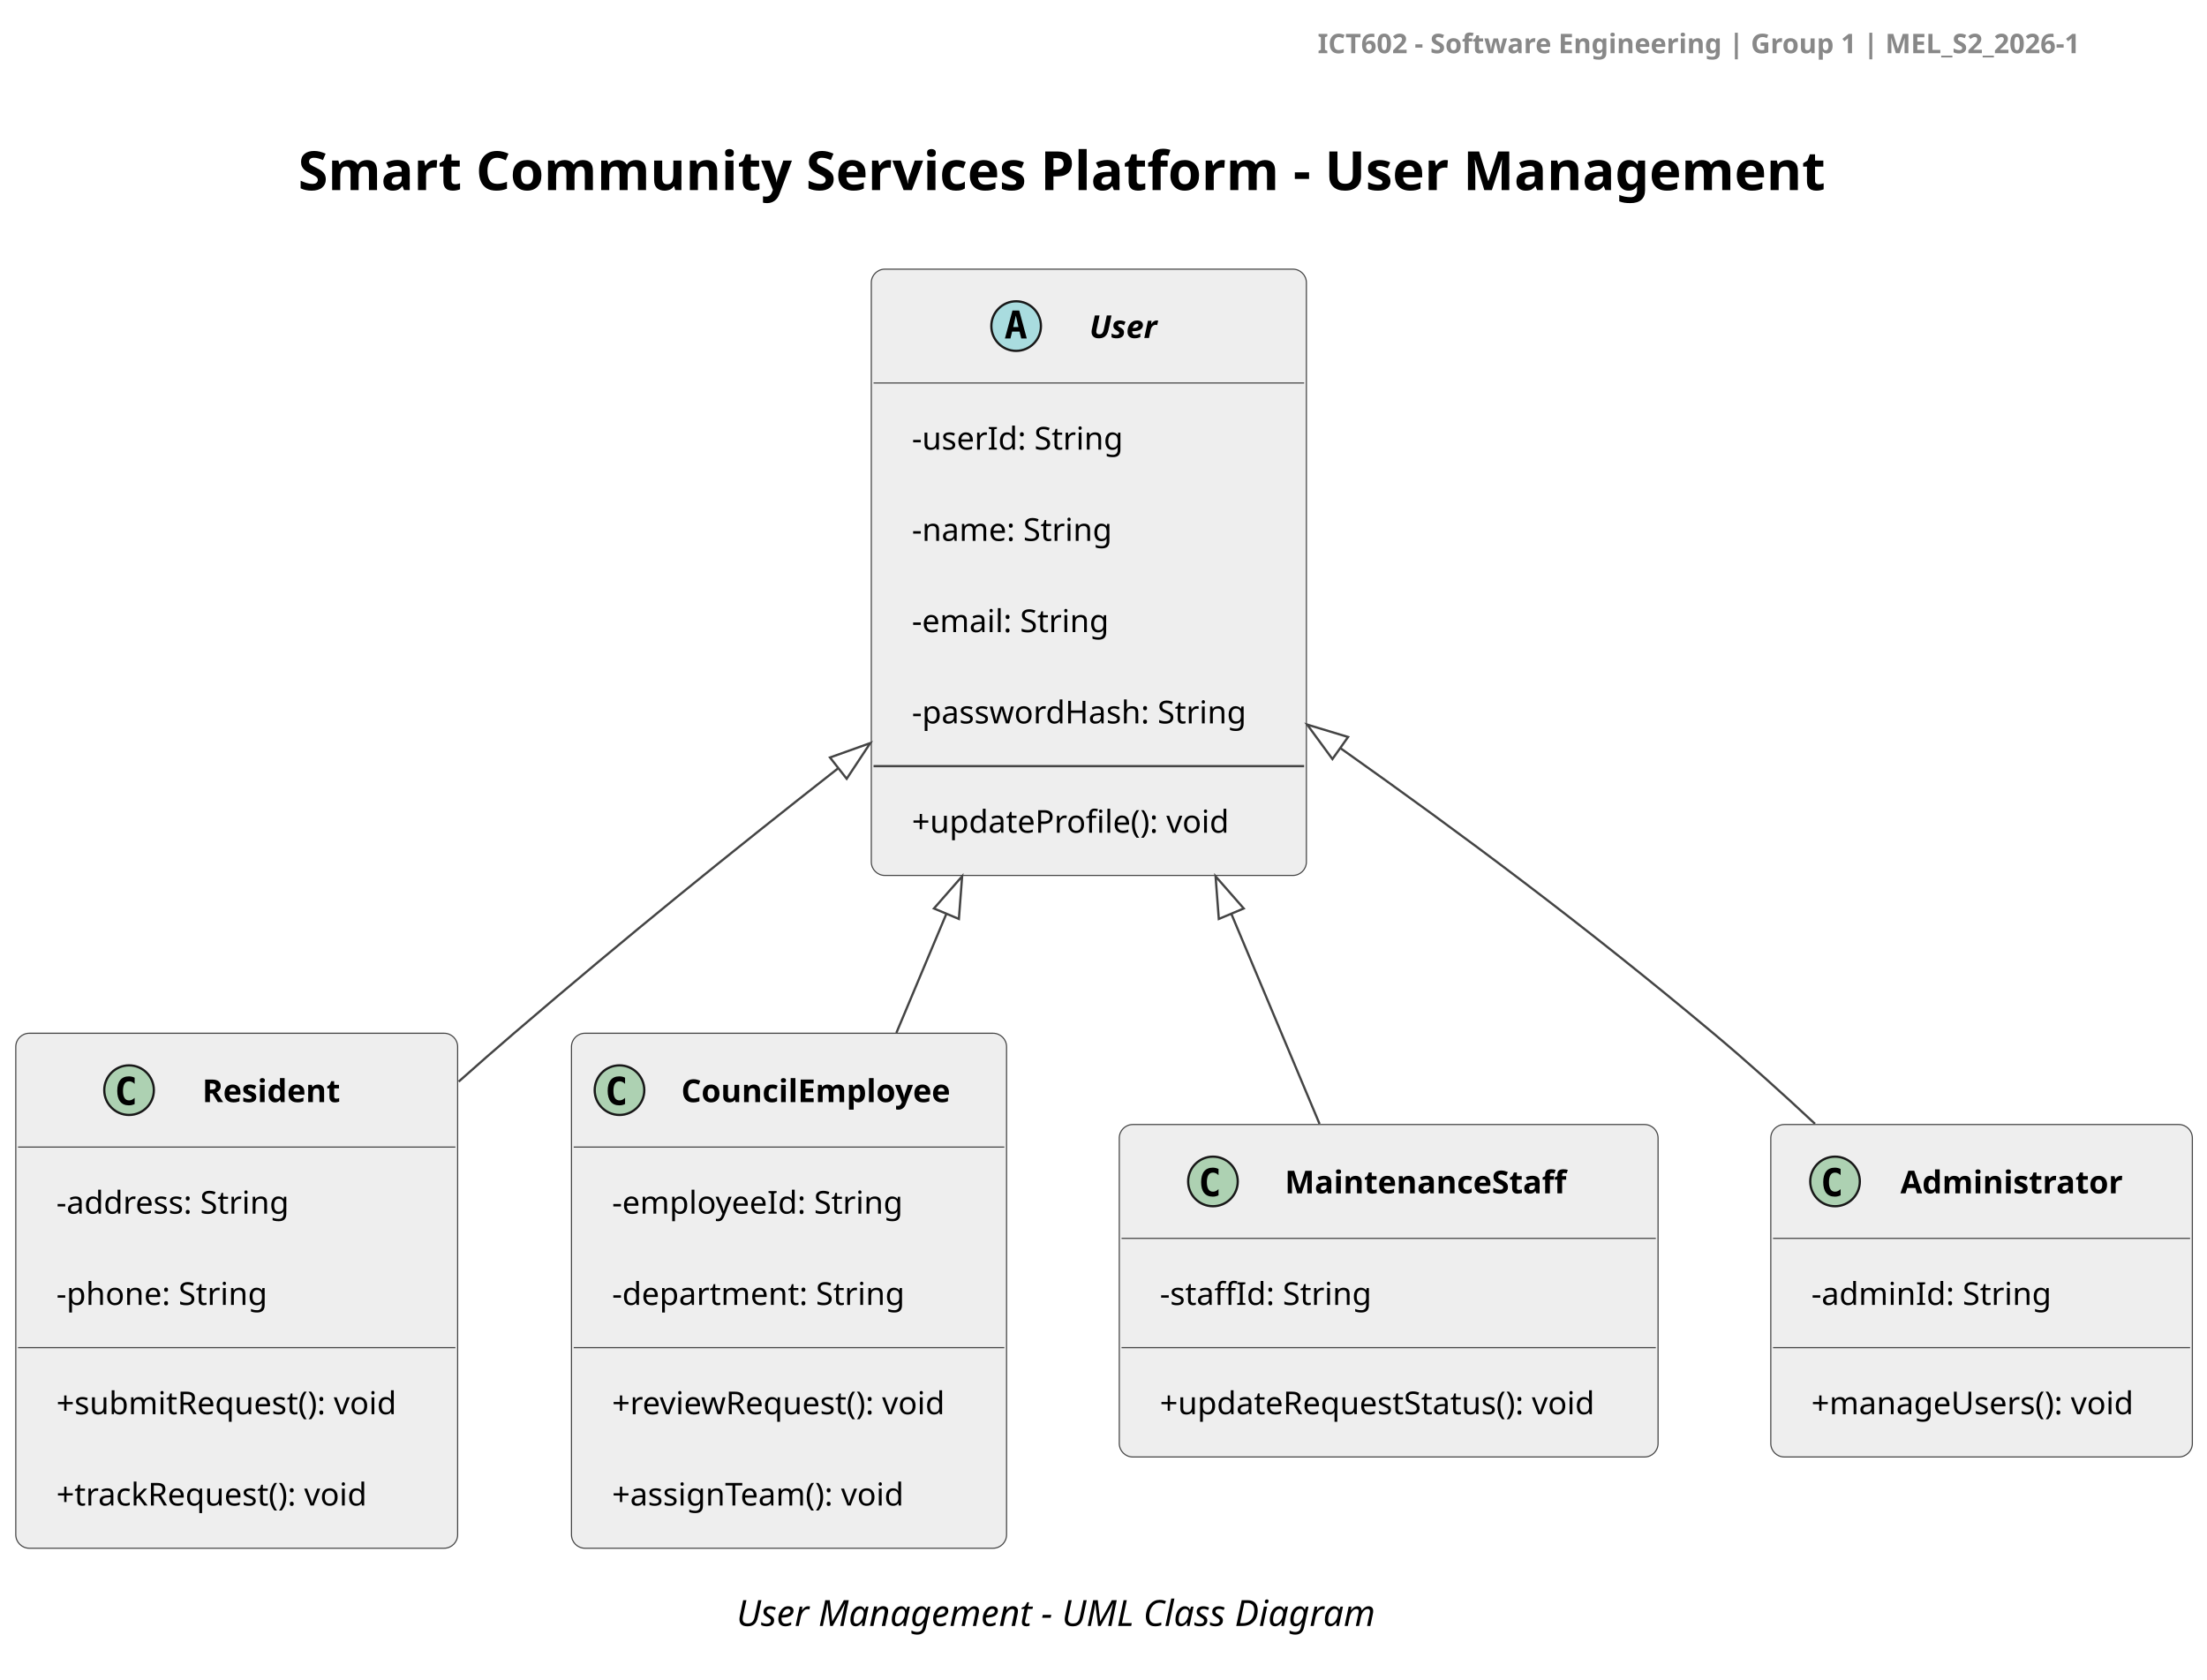
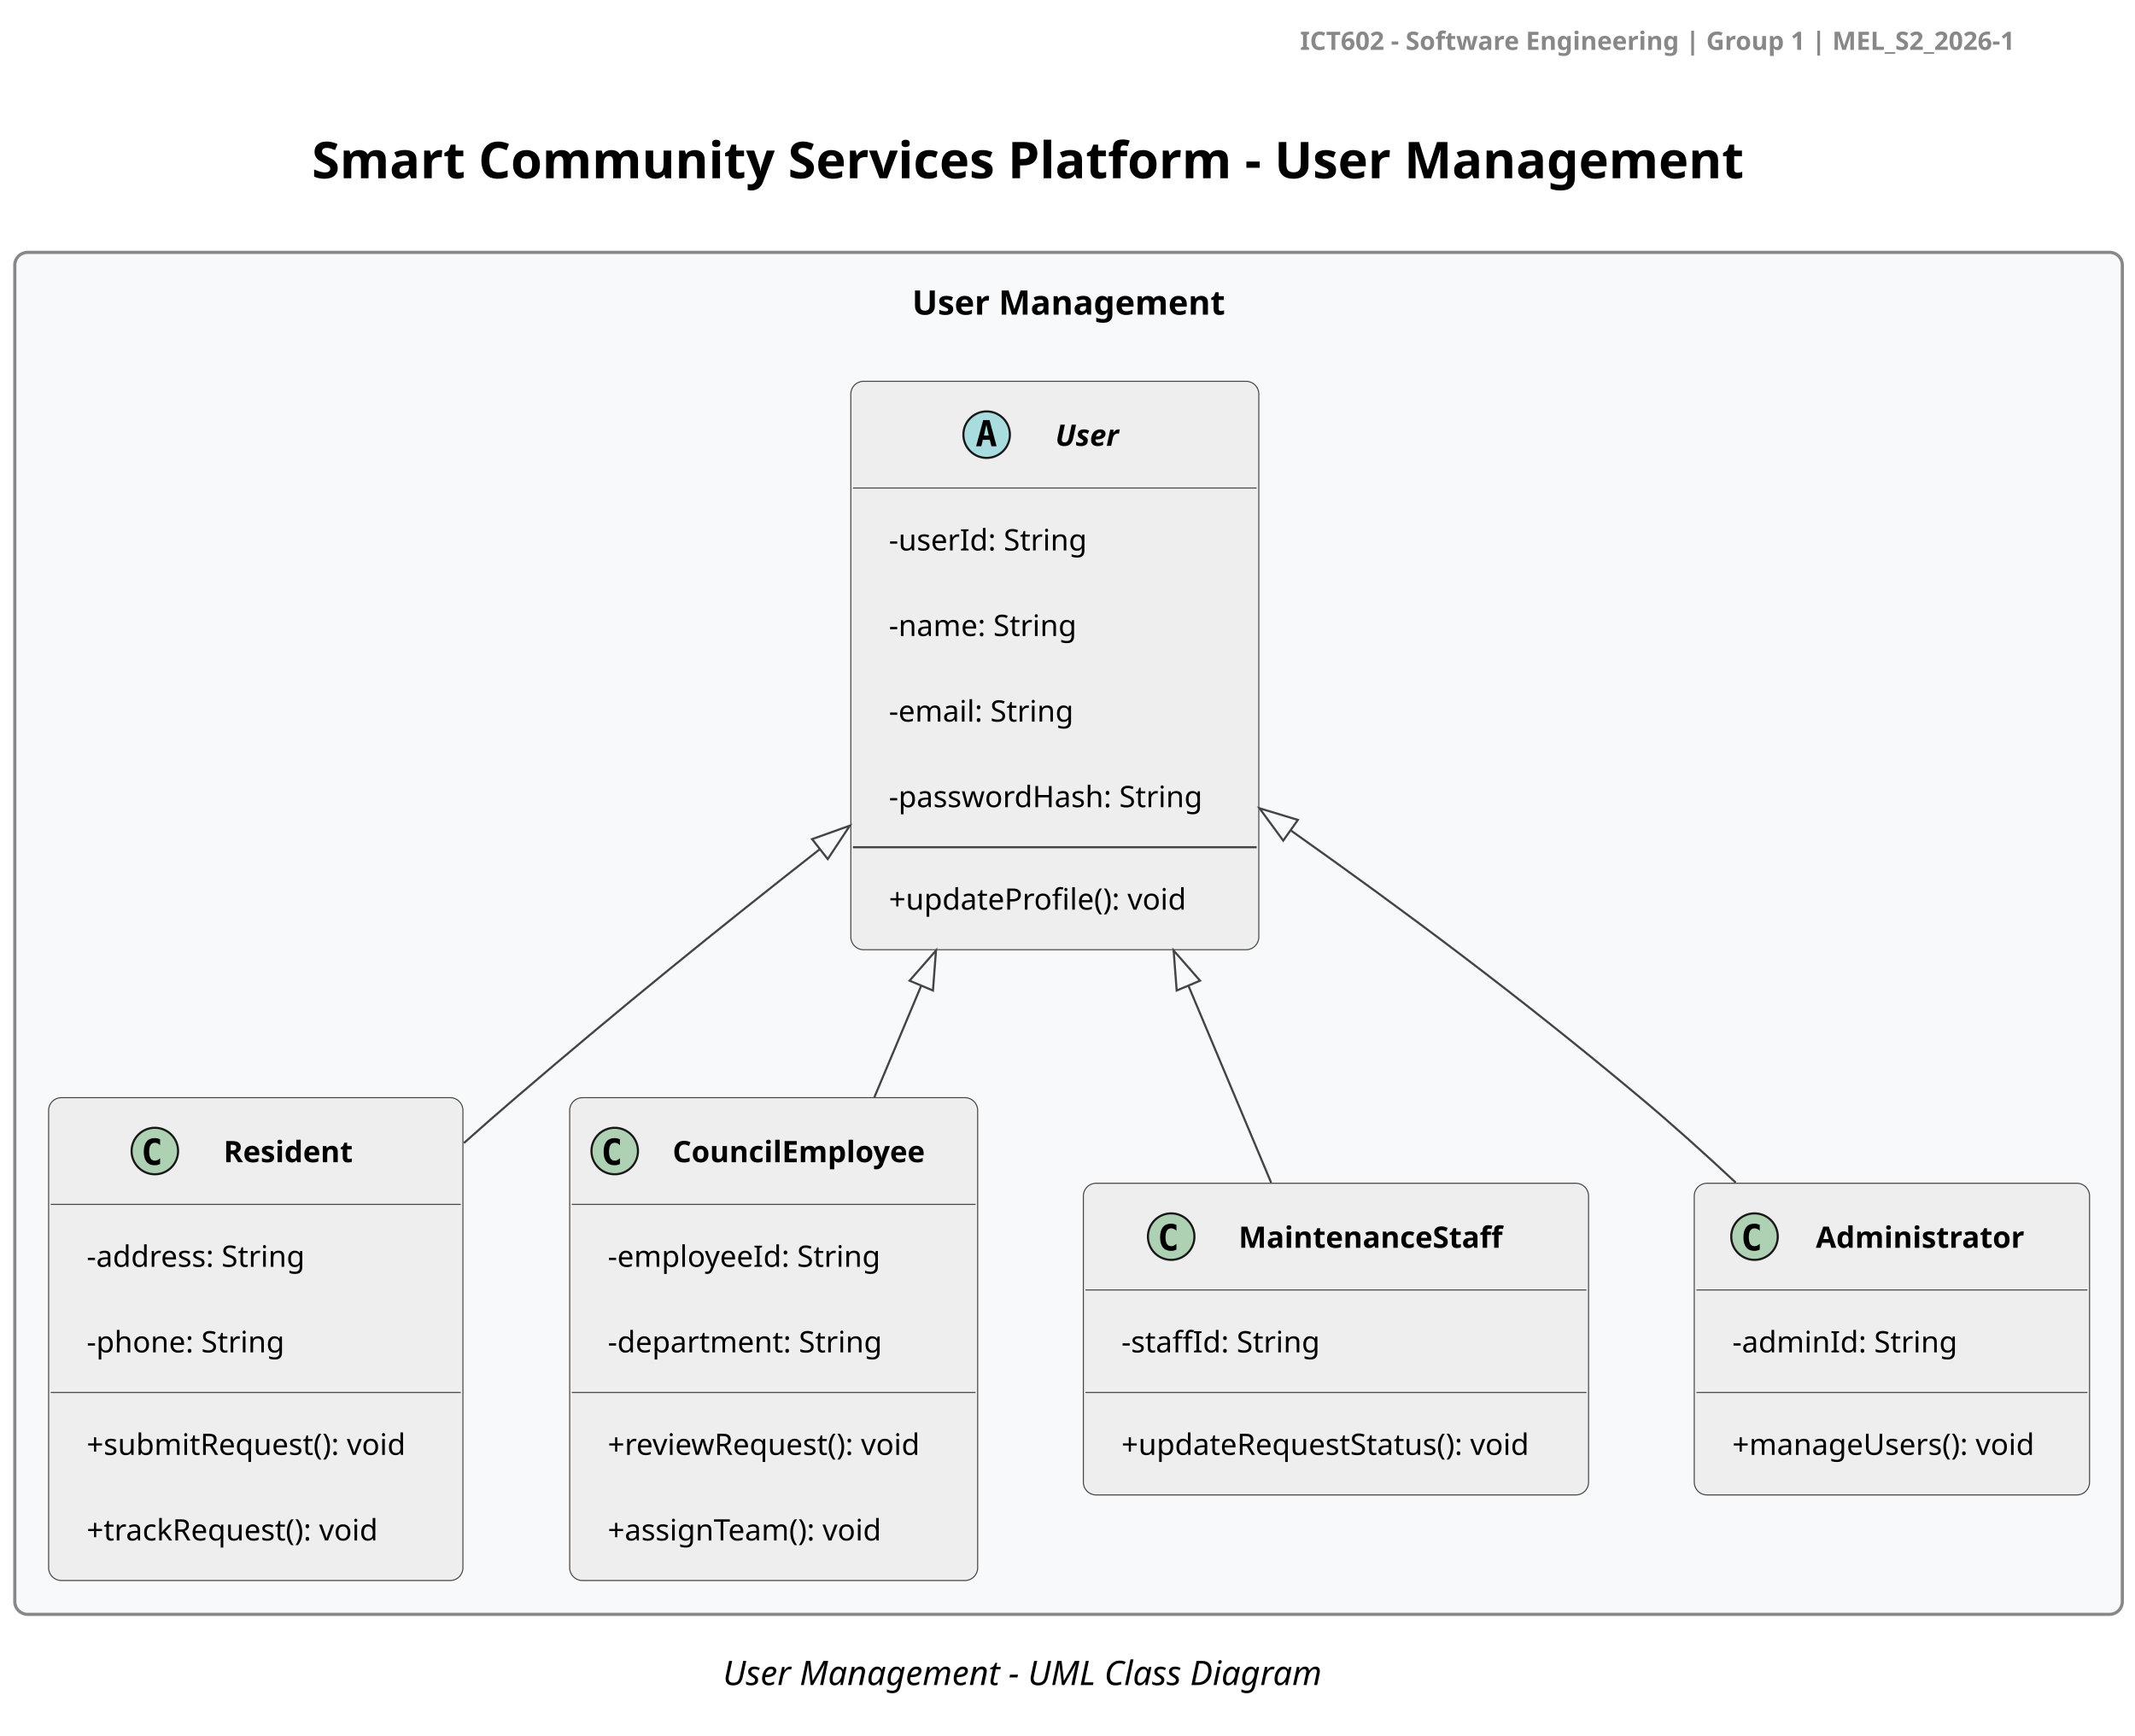
- <svg xmlns="http://www.w3.org/2000/svg" contentStyleType="text/css" height="745px" preserveAspectRatio="none" style="width:979px;height:745px;background:#FFFFFF;" version="1.1" viewBox="0 0 979 745" width="979px" zoomAndPan="magnify">
+ <svg xmlns="http://www.w3.org/2000/svg" contentStyleType="text/css" height="821px" preserveAspectRatio="none" style="width:1010px;height:821px;background:#FFFFFF;" version="1.1" viewBox="0 0 1010 821" width="1010px" zoomAndPan="magnify">
  <defs />
  <g>
-     <text fill="#888888" font-family="sans-serif" font-size="12" font-weight="bold" lengthAdjust="spacing" textLength="369" x="584.5" y="23.602">ICT602 - Software Engineering | Group 1 | MEL_S2_2026-1</text>
-     <text fill="#000000" font-family="sans-serif" font-size="24" font-weight="bold" lengthAdjust="spacing" textLength="701" x="132.25" y="84.336">Smart Community Services Platform - User Management</text>
+     <text fill="#888888" font-family="sans-serif" font-size="12" font-weight="bold" lengthAdjust="spacing" textLength="369" x="615" y="23.602">ICT602 - Software Engineering | Group 1 | MEL_S2_2026-1</text>
+     <text fill="#000000" font-family="sans-serif" font-size="24" font-weight="bold" lengthAdjust="spacing" textLength="701" x="147.5" y="84.336">Smart Community Services Platform - User Management</text>
+     <g id="cluster_User Management">
+       <rect fill="#F8F9FA" height="644.37" rx="6" ry="6" style="stroke:#888888;stroke-width:1.5;" width="997" x="7" y="119.398" />
+       <text fill="#000000" font-family="sans-serif" font-size="16" font-weight="bold" lengthAdjust="spacing" textLength="148" x="431.5" y="148.867">User Management</text>
+     </g>
    <g id="elem_User">
-       <rect codeLine="5" fill="#EEEEEE" height="268.93" id="User" rx="6" ry="6" style="stroke:#444444;stroke-width:0.5;" width="193" x="386.5" y="119.398" />
-       <ellipse cx="450.75" cy="144.643" fill="#A9DCDF" rx="11" ry="11" style="stroke:#181818;stroke-width:1.0;" />
-       <path d="M450.613,139.991 L449.459,145.062 L451.775,145.062 Z M449.119,137.75 L452.116,137.75 L455.461,150.143 L453.012,150.143 L452.248,147.08 L448.97,147.08 L448.223,150.143 L445.774,150.143 Z " fill="#000000" />
-       <text fill="#000000" font-family="sans-serif" font-size="14" font-style="italic" font-weight="bold" lengthAdjust="spacing" textLength="32" x="483.25" y="149.934">User</text>
-       <line style="stroke:#444444;stroke-width:0.5;" x1="387.5" x2="578.5" y1="169.887" y2="169.887" />
-       <text fill="#000000" font-family="sans-serif" font-size="14" lengthAdjust="spacing" textLength="100" x="404.5" y="199.422">-userId: String</text>
-       <text fill="#000000" font-family="sans-serif" font-size="14" lengthAdjust="spacing" textLength="95" x="404.5" y="239.91">-name: String</text>
-       <text fill="#000000" font-family="sans-serif" font-size="14" lengthAdjust="spacing" textLength="94" x="404.5" y="280.398">-email: String</text>
-       <text fill="#000000" font-family="sans-serif" font-size="14" lengthAdjust="spacing" textLength="157" x="404.5" y="320.887">-passwordHash: String</text>
-       <line style="stroke:#444444;stroke-width:1.0;" x1="387.5" x2="578.5" y1="339.84" y2="339.84" />
-       <text fill="#000000" font-family="sans-serif" font-size="14" lengthAdjust="spacing" textLength="150" x="404.5" y="369.375">+updateProfile(): void</text>
+       <rect codeLine="2" fill="#EEEEEE" height="268.93" id="User" rx="6" ry="6" style="stroke:#444444;stroke-width:0.5;" width="193" x="402.5" y="180.398" />
+       <ellipse cx="466.75" cy="205.643" fill="#A9DCDF" rx="11" ry="11" style="stroke:#181818;stroke-width:1.0;" />
+       <path d="M466.613,200.991 L465.459,206.062 L467.775,206.062 Z M465.119,198.75 L468.116,198.75 L471.461,211.143 L469.012,211.143 L468.248,208.08 L464.97,208.08 L464.223,211.143 L461.774,211.143 Z " fill="#000000" />
+       <text fill="#000000" font-family="sans-serif" font-size="14" font-style="italic" font-weight="bold" lengthAdjust="spacing" textLength="32" x="499.25" y="210.934">User</text>
+       <line style="stroke:#444444;stroke-width:0.5;" x1="403.5" x2="594.5" y1="230.887" y2="230.887" />
+       <text fill="#000000" font-family="sans-serif" font-size="14" lengthAdjust="spacing" textLength="100" x="420.5" y="260.422">-userId: String</text>
+       <text fill="#000000" font-family="sans-serif" font-size="14" lengthAdjust="spacing" textLength="95" x="420.5" y="300.91">-name: String</text>
+       <text fill="#000000" font-family="sans-serif" font-size="14" lengthAdjust="spacing" textLength="94" x="420.5" y="341.398">-email: String</text>
+       <text fill="#000000" font-family="sans-serif" font-size="14" lengthAdjust="spacing" textLength="157" x="420.5" y="381.887">-passwordHash: String</text>
+       <line style="stroke:#444444;stroke-width:1.0;" x1="403.5" x2="594.5" y1="400.84" y2="400.84" />
+       <text fill="#000000" font-family="sans-serif" font-size="14" lengthAdjust="spacing" textLength="150" x="420.5" y="430.375">+updateProfile(): void</text>
    </g>
    <g id="elem_Resident">
-       <rect codeLine="14" fill="#EEEEEE" height="228.441" id="Resident" rx="6" ry="6" style="stroke:#444444;stroke-width:0.5;" width="196" x="7" y="458.328" />
-       <ellipse cx="57.25" cy="483.573" fill="#ADD1B2" rx="11" ry="11" style="stroke:#181818;stroke-width:1.0;" />
-       <path d="M59.723,489.716 Q59.142,490.014 58.503,490.164 Q57.864,490.313 57.158,490.313 Q54.651,490.313 53.331,488.661 Q52.012,487.01 52.012,483.889 Q52.012,480.759 53.331,479.107 Q54.651,477.455 57.158,477.455 Q57.864,477.455 58.511,477.605 Q59.159,477.754 59.723,478.053 L59.723,480.776 Q59.092,480.195 58.499,479.925 Q57.905,479.655 57.274,479.655 Q55.93,479.655 55.245,480.722 Q54.56,481.788 54.56,483.889 Q54.56,485.98 55.245,487.047 Q55.93,488.114 57.274,488.114 Q57.905,488.114 58.499,487.844 Q59.092,487.574 59.723,486.993 Z " fill="#000000" />
-       <text fill="#000000" font-family="sans-serif" font-size="14" font-weight="bold" lengthAdjust="spacing" textLength="63" x="89.75" y="488.864">Resident</text>
-       <line style="stroke:#444444;stroke-width:0.5;" x1="8" x2="202" y1="508.817" y2="508.817" />
-       <text fill="#000000" font-family="sans-serif" font-size="14" lengthAdjust="spacing" textLength="111" x="25" y="538.352">-address: String</text>
-       <text fill="#000000" font-family="sans-serif" font-size="14" lengthAdjust="spacing" textLength="101" x="25" y="578.84">-phone: String</text>
-       <line style="stroke:#444444;stroke-width:0.5;" x1="8" x2="202" y1="597.793" y2="597.793" />
-       <text fill="#000000" font-family="sans-serif" font-size="14" lengthAdjust="spacing" textLength="160" x="25" y="627.328">+submitRequest(): void</text>
-       <text fill="#000000" font-family="sans-serif" font-size="14" lengthAdjust="spacing" textLength="147" x="25" y="667.817">+trackRequest(): void</text>
+       <rect codeLine="11" fill="#EEEEEE" height="228.441" id="Resident" rx="6" ry="6" style="stroke:#444444;stroke-width:0.5;" width="196" x="23" y="519.328" />
+       <ellipse cx="73.25" cy="544.573" fill="#ADD1B2" rx="11" ry="11" style="stroke:#181818;stroke-width:1.0;" />
+       <path d="M75.723,550.716 Q75.142,551.014 74.503,551.164 Q73.864,551.313 73.158,551.313 Q70.651,551.313 69.332,549.661 Q68.012,548.01 68.012,544.889 Q68.012,541.759 69.332,540.107 Q70.651,538.455 73.158,538.455 Q73.864,538.455 74.511,538.605 Q75.159,538.754 75.723,539.053 L75.723,541.776 Q75.092,541.195 74.499,540.925 Q73.905,540.655 73.274,540.655 Q71.93,540.655 71.245,541.722 Q70.56,542.788 70.56,544.889 Q70.56,546.98 71.245,548.047 Q71.93,549.114 73.274,549.114 Q73.905,549.114 74.499,548.844 Q75.092,548.574 75.723,547.993 Z " fill="#000000" />
+       <text fill="#000000" font-family="sans-serif" font-size="14" font-weight="bold" lengthAdjust="spacing" textLength="63" x="105.75" y="549.864">Resident</text>
+       <line style="stroke:#444444;stroke-width:0.5;" x1="24" x2="218" y1="569.817" y2="569.817" />
+       <text fill="#000000" font-family="sans-serif" font-size="14" lengthAdjust="spacing" textLength="111" x="41" y="599.352">-address: String</text>
+       <text fill="#000000" font-family="sans-serif" font-size="14" lengthAdjust="spacing" textLength="101" x="41" y="639.84">-phone: String</text>
+       <line style="stroke:#444444;stroke-width:0.5;" x1="24" x2="218" y1="658.793" y2="658.793" />
+       <text fill="#000000" font-family="sans-serif" font-size="14" lengthAdjust="spacing" textLength="160" x="41" y="688.328">+submitRequest(): void</text>
+       <text fill="#000000" font-family="sans-serif" font-size="14" lengthAdjust="spacing" textLength="147" x="41" y="728.817">+trackRequest(): void</text>
    </g>
    <g id="elem_CouncilEmployee">
-       <rect codeLine="21" fill="#EEEEEE" height="228.441" id="CouncilEmployee" rx="6" ry="6" style="stroke:#444444;stroke-width:0.5;" width="193" x="253.5" y="458.328" />
-       <ellipse cx="274.8" cy="483.573" fill="#ADD1B2" rx="11" ry="11" style="stroke:#181818;stroke-width:1.0;" />
-       <path d="M277.273,489.716 Q276.692,490.014 276.053,490.164 Q275.414,490.313 274.708,490.313 Q272.201,490.313 270.882,488.661 Q269.562,487.01 269.562,483.889 Q269.562,480.759 270.882,479.107 Q272.201,477.455 274.708,477.455 Q275.414,477.455 276.061,477.605 Q276.709,477.754 277.273,478.053 L277.273,480.776 Q276.642,480.195 276.049,479.925 Q275.455,479.655 274.824,479.655 Q273.48,479.655 272.795,480.722 Q272.11,481.788 272.11,483.889 Q272.11,485.98 272.795,487.047 Q273.48,488.114 274.824,488.114 Q275.455,488.114 276.049,487.844 Q276.642,487.574 277.273,486.993 Z " fill="#000000" />
-       <text fill="#000000" font-family="sans-serif" font-size="14" font-weight="bold" lengthAdjust="spacing" textLength="123" x="302.2" y="488.864">CouncilEmployee</text>
-       <line style="stroke:#444444;stroke-width:0.5;" x1="254.5" x2="445.5" y1="508.817" y2="508.817" />
-       <text fill="#000000" font-family="sans-serif" font-size="14" lengthAdjust="spacing" textLength="136" x="271.5" y="538.352">-employeeId: String</text>
-       <text fill="#000000" font-family="sans-serif" font-size="14" lengthAdjust="spacing" textLength="137" x="271.5" y="578.84">-department: String</text>
-       <line style="stroke:#444444;stroke-width:0.5;" x1="254.5" x2="445.5" y1="597.793" y2="597.793" />
-       <text fill="#000000" font-family="sans-serif" font-size="14" lengthAdjust="spacing" textLength="157" x="271.5" y="627.328">+reviewRequest(): void</text>
-       <text fill="#000000" font-family="sans-serif" font-size="14" lengthAdjust="spacing" textLength="140" x="271.5" y="667.817">+assignTeam(): void</text>
+       <rect codeLine="18" fill="#EEEEEE" height="228.441" id="CouncilEmployee" rx="6" ry="6" style="stroke:#444444;stroke-width:0.5;" width="193" x="269.5" y="519.328" />
+       <ellipse cx="290.8" cy="544.573" fill="#ADD1B2" rx="11" ry="11" style="stroke:#181818;stroke-width:1.0;" />
+       <path d="M293.273,550.716 Q292.692,551.014 292.053,551.164 Q291.414,551.313 290.708,551.313 Q288.201,551.313 286.882,549.661 Q285.562,548.01 285.562,544.889 Q285.562,541.759 286.882,540.107 Q288.201,538.455 290.708,538.455 Q291.414,538.455 292.061,538.605 Q292.709,538.754 293.273,539.053 L293.273,541.776 Q292.642,541.195 292.049,540.925 Q291.455,540.655 290.824,540.655 Q289.48,540.655 288.795,541.722 Q288.11,542.788 288.11,544.889 Q288.11,546.98 288.795,548.047 Q289.48,549.114 290.824,549.114 Q291.455,549.114 292.049,548.844 Q292.642,548.574 293.273,547.993 Z " fill="#000000" />
+       <text fill="#000000" font-family="sans-serif" font-size="14" font-weight="bold" lengthAdjust="spacing" textLength="123" x="318.2" y="549.864">CouncilEmployee</text>
+       <line style="stroke:#444444;stroke-width:0.5;" x1="270.5" x2="461.5" y1="569.817" y2="569.817" />
+       <text fill="#000000" font-family="sans-serif" font-size="14" lengthAdjust="spacing" textLength="136" x="287.5" y="599.352">-employeeId: String</text>
+       <text fill="#000000" font-family="sans-serif" font-size="14" lengthAdjust="spacing" textLength="137" x="287.5" y="639.84">-department: String</text>
+       <line style="stroke:#444444;stroke-width:0.5;" x1="270.5" x2="461.5" y1="658.793" y2="658.793" />
+       <text fill="#000000" font-family="sans-serif" font-size="14" lengthAdjust="spacing" textLength="157" x="287.5" y="688.328">+reviewRequest(): void</text>
+       <text fill="#000000" font-family="sans-serif" font-size="14" lengthAdjust="spacing" textLength="140" x="287.5" y="728.817">+assignTeam(): void</text>
    </g>
    <g id="elem_MaintenanceStaff">
-       <rect codeLine="28" fill="#EEEEEE" height="147.465" id="MaintenanceStaff" rx="6" ry="6" style="stroke:#444444;stroke-width:0.5;" width="239" x="496.5" y="498.818" />
-       <ellipse cx="538.05" cy="524.063" fill="#ADD1B2" rx="11" ry="11" style="stroke:#181818;stroke-width:1.0;" />
-       <path d="M540.523,530.206 Q539.942,530.505 539.303,530.654 Q538.664,530.803 537.958,530.803 Q535.451,530.803 534.131,529.151 Q532.812,527.5 532.812,524.379 Q532.812,521.249 534.131,519.597 Q535.451,517.945 537.958,517.945 Q538.664,517.945 539.311,518.095 Q539.959,518.244 540.523,518.543 L540.523,521.266 Q539.892,520.685 539.299,520.415 Q538.705,520.145 538.074,520.145 Q536.73,520.145 536.045,521.212 Q535.36,522.278 535.36,524.379 Q535.36,526.47 536.045,527.537 Q536.73,528.604 538.074,528.604 Q538.705,528.604 539.299,528.334 Q539.892,528.064 540.523,527.483 Z " fill="#000000" />
-       <text fill="#000000" font-family="sans-serif" font-size="14" font-weight="bold" lengthAdjust="spacing" textLength="124" x="569.95" y="529.354">MaintenanceStaff</text>
-       <line style="stroke:#444444;stroke-width:0.5;" x1="497.5" x2="734.5" y1="549.307" y2="549.307" />
-       <text fill="#000000" font-family="sans-serif" font-size="14" lengthAdjust="spacing" textLength="100" x="514.5" y="578.842">-staffId: String</text>
-       <line style="stroke:#444444;stroke-width:0.5;" x1="497.5" x2="734.5" y1="597.795" y2="597.795" />
-       <text fill="#000000" font-family="sans-serif" font-size="14" lengthAdjust="spacing" textLength="203" x="514.5" y="627.33">+updateRequestStatus(): void</text>
+       <rect codeLine="25" fill="#EEEEEE" height="147.465" id="MaintenanceStaff" rx="6" ry="6" style="stroke:#444444;stroke-width:0.5;" width="239" x="512.5" y="559.818" />
+       <ellipse cx="554.05" cy="585.063" fill="#ADD1B2" rx="11" ry="11" style="stroke:#181818;stroke-width:1.0;" />
+       <path d="M556.523,591.206 Q555.942,591.505 555.303,591.654 Q554.664,591.803 553.958,591.803 Q551.451,591.803 550.131,590.151 Q548.812,588.5 548.812,585.379 Q548.812,582.249 550.131,580.597 Q551.451,578.945 553.958,578.945 Q554.664,578.945 555.311,579.095 Q555.959,579.244 556.523,579.543 L556.523,582.266 Q555.892,581.685 555.299,581.415 Q554.705,581.145 554.074,581.145 Q552.73,581.145 552.045,582.212 Q551.36,583.278 551.36,585.379 Q551.36,587.47 552.045,588.537 Q552.73,589.604 554.074,589.604 Q554.705,589.604 555.299,589.334 Q555.892,589.064 556.523,588.483 Z " fill="#000000" />
+       <text fill="#000000" font-family="sans-serif" font-size="14" font-weight="bold" lengthAdjust="spacing" textLength="124" x="585.95" y="590.354">MaintenanceStaff</text>
+       <line style="stroke:#444444;stroke-width:0.5;" x1="513.5" x2="750.5" y1="610.307" y2="610.307" />
+       <text fill="#000000" font-family="sans-serif" font-size="14" lengthAdjust="spacing" textLength="100" x="530.5" y="639.842">-staffId: String</text>
+       <line style="stroke:#444444;stroke-width:0.5;" x1="513.5" x2="750.5" y1="658.795" y2="658.795" />
+       <text fill="#000000" font-family="sans-serif" font-size="14" lengthAdjust="spacing" textLength="203" x="530.5" y="688.33">+updateRequestStatus(): void</text>
    </g>
    <g id="elem_Administrator">
-       <rect codeLine="33" fill="#EEEEEE" height="147.465" id="Administrator" rx="6" ry="6" style="stroke:#444444;stroke-width:0.5;" width="187" x="785.5" y="498.818" />
-       <ellipse cx="814" cy="524.063" fill="#ADD1B2" rx="11" ry="11" style="stroke:#181818;stroke-width:1.0;" />
-       <path d="M816.473,530.206 Q815.892,530.505 815.253,530.654 Q814.614,530.803 813.908,530.803 Q811.401,530.803 810.082,529.151 Q808.762,527.5 808.762,524.379 Q808.762,521.249 810.082,519.597 Q811.401,517.945 813.908,517.945 Q814.614,517.945 815.261,518.095 Q815.909,518.244 816.473,518.543 L816.473,521.266 Q815.842,520.685 815.249,520.415 Q814.655,520.145 814.024,520.145 Q812.68,520.145 811.995,521.212 Q811.31,522.278 811.31,524.379 Q811.31,526.47 811.995,527.537 Q812.68,528.604 814.024,528.604 Q814.655,528.604 815.249,528.334 Q815.842,528.064 816.473,527.483 Z " fill="#000000" />
-       <text fill="#000000" font-family="sans-serif" font-size="14" font-weight="bold" lengthAdjust="spacing" textLength="101" x="843" y="529.354">Administrator</text>
-       <line style="stroke:#444444;stroke-width:0.5;" x1="786.5" x2="971.5" y1="549.307" y2="549.307" />
-       <text fill="#000000" font-family="sans-serif" font-size="14" lengthAdjust="spacing" textLength="113" x="803.5" y="578.842">-adminId: String</text>
-       <line style="stroke:#444444;stroke-width:0.5;" x1="786.5" x2="971.5" y1="597.795" y2="597.795" />
-       <text fill="#000000" font-family="sans-serif" font-size="14" lengthAdjust="spacing" textLength="151" x="803.5" y="627.33">+manageUsers(): void</text>
+       <rect codeLine="30" fill="#EEEEEE" height="147.465" id="Administrator" rx="6" ry="6" style="stroke:#444444;stroke-width:0.5;" width="187" x="801.5" y="559.818" />
+       <ellipse cx="830" cy="585.063" fill="#ADD1B2" rx="11" ry="11" style="stroke:#181818;stroke-width:1.0;" />
+       <path d="M832.473,591.206 Q831.892,591.505 831.253,591.654 Q830.614,591.803 829.908,591.803 Q827.401,591.803 826.082,590.151 Q824.762,588.5 824.762,585.379 Q824.762,582.249 826.082,580.597 Q827.401,578.945 829.908,578.945 Q830.614,578.945 831.261,579.095 Q831.909,579.244 832.473,579.543 L832.473,582.266 Q831.842,581.685 831.249,581.415 Q830.655,581.145 830.024,581.145 Q828.68,581.145 827.995,582.212 Q827.31,583.278 827.31,585.379 Q827.31,587.47 827.995,588.537 Q828.68,589.604 830.024,589.604 Q830.655,589.604 831.249,589.334 Q831.842,589.064 832.473,588.483 Z " fill="#000000" />
+       <text fill="#000000" font-family="sans-serif" font-size="14" font-weight="bold" lengthAdjust="spacing" textLength="101" x="859" y="590.354">Administrator</text>
+       <line style="stroke:#444444;stroke-width:0.5;" x1="802.5" x2="987.5" y1="610.307" y2="610.307" />
+       <text fill="#000000" font-family="sans-serif" font-size="14" lengthAdjust="spacing" textLength="113" x="819.5" y="639.842">-adminId: String</text>
+       <line style="stroke:#444444;stroke-width:0.5;" x1="802.5" x2="987.5" y1="658.795" y2="658.795" />
+       <text fill="#000000" font-family="sans-serif" font-size="14" lengthAdjust="spacing" textLength="151" x="819.5" y="688.33">+manageUsers(): void</text>
    </g>
    <g id="link_User_Resident">
-       <path codeLine="42" d="M371.877,340.727 C323.697,378.517 279.17,414.458 228,458.328 C219.96,465.218 211.71,472.448 203.47,479.778 " fill="none" id="User-backto-Resident" style="stroke:#444444;stroke-width:1.0;" />
-       <polygon fill="none" points="386.04,329.618,368.174,336.006,375.58,345.448,386.04,329.618" style="stroke:#444444;stroke-width:1.0;" />
+       <path codeLine="37" d="M387.877,401.727 C339.697,439.517 295.17,475.458 244,519.328 C235.96,526.218 227.71,533.448 219.47,540.778 " fill="none" id="User-backto-Resident" style="stroke:#444444;stroke-width:1.0;" />
+       <polygon fill="none" points="402.04,390.618,384.174,397.006,391.58,406.448,402.04,390.618" style="stroke:#444444;stroke-width:1.0;" />
    </g>
    <g id="link_User_CouncilEmployee">
-       <path codeLine="43" d="M419.82,405.304 C410.11,428.424 407.06,435.678 397.61,458.188 " fill="none" id="User-backto-CouncilEmployee" style="stroke:#444444;stroke-width:1.0;" />
-       <polygon fill="none" points="426.79,388.708,414.288,402.981,425.352,407.627,426.79,388.708" style="stroke:#444444;stroke-width:1.0;" />
+       <path codeLine="38" d="M435.82,466.304 C426.11,489.424 423.06,496.678 413.61,519.188 " fill="none" id="User-backto-CouncilEmployee" style="stroke:#444444;stroke-width:1.0;" />
+       <polygon fill="none" points="442.79,449.708,430.288,463.981,441.352,468.627,442.79,449.708" style="stroke:#444444;stroke-width:1.0;" />
    </g>
    <g id="link_User_MaintenanceStaff">
-       <path codeLine="44" d="M546.181,405.304 C561.991,442.944 571.63,465.888 585.33,498.528 " fill="none" id="User-backto-MaintenanceStaff" style="stroke:#444444;stroke-width:1.0;" />
-       <polygon fill="none" points="539.21,388.708,540.649,407.627,551.712,402.98,539.21,388.708" style="stroke:#444444;stroke-width:1.0;" />
+       <path codeLine="39" d="M562.181,466.304 C577.991,503.944 587.63,526.888 601.33,559.528 " fill="none" id="User-backto-MaintenanceStaff" style="stroke:#444444;stroke-width:1.0;" />
+       <polygon fill="none" points="555.21,449.708,556.649,468.627,567.712,463.98,555.21,449.708" style="stroke:#444444;stroke-width:1.0;" />
    </g>
    <g id="link_User_Administrator">
-       <path codeLine="45" d="M594.521,331.81 C648.771,370.22 702.24,409.968 760,458.328 C774.98,470.868 790.46,484.798 805.1,498.488 " fill="none" id="User-backto-Administrator" style="stroke:#444444;stroke-width:1.0;" />
-       <polygon fill="none" points="579.83,321.408,591.053,336.707,597.988,326.913,579.83,321.408" style="stroke:#444444;stroke-width:1.0;" />
+       <path codeLine="40" d="M610.521,392.81 C664.771,431.22 718.24,470.968 776,519.328 C790.98,531.868 806.46,545.798 821.1,559.488 " fill="none" id="User-backto-Administrator" style="stroke:#444444;stroke-width:1.0;" />
+       <polygon fill="none" points="595.83,382.408,607.053,397.707,613.988,387.913,595.83,382.408" style="stroke:#444444;stroke-width:1.0;" />
    </g>
-     <text fill="#000000" font-family="sans-serif" font-size="16" font-style="italic" lengthAdjust="spacing" textLength="312" x="326.75" y="721.239">User Management - UML Class Diagram</text>
+     <text fill="#000000" font-family="sans-serif" font-size="16" font-style="italic" lengthAdjust="spacing" textLength="312" x="342" y="797.237">User Management - UML Class Diagram</text>
  </g>
</svg>
